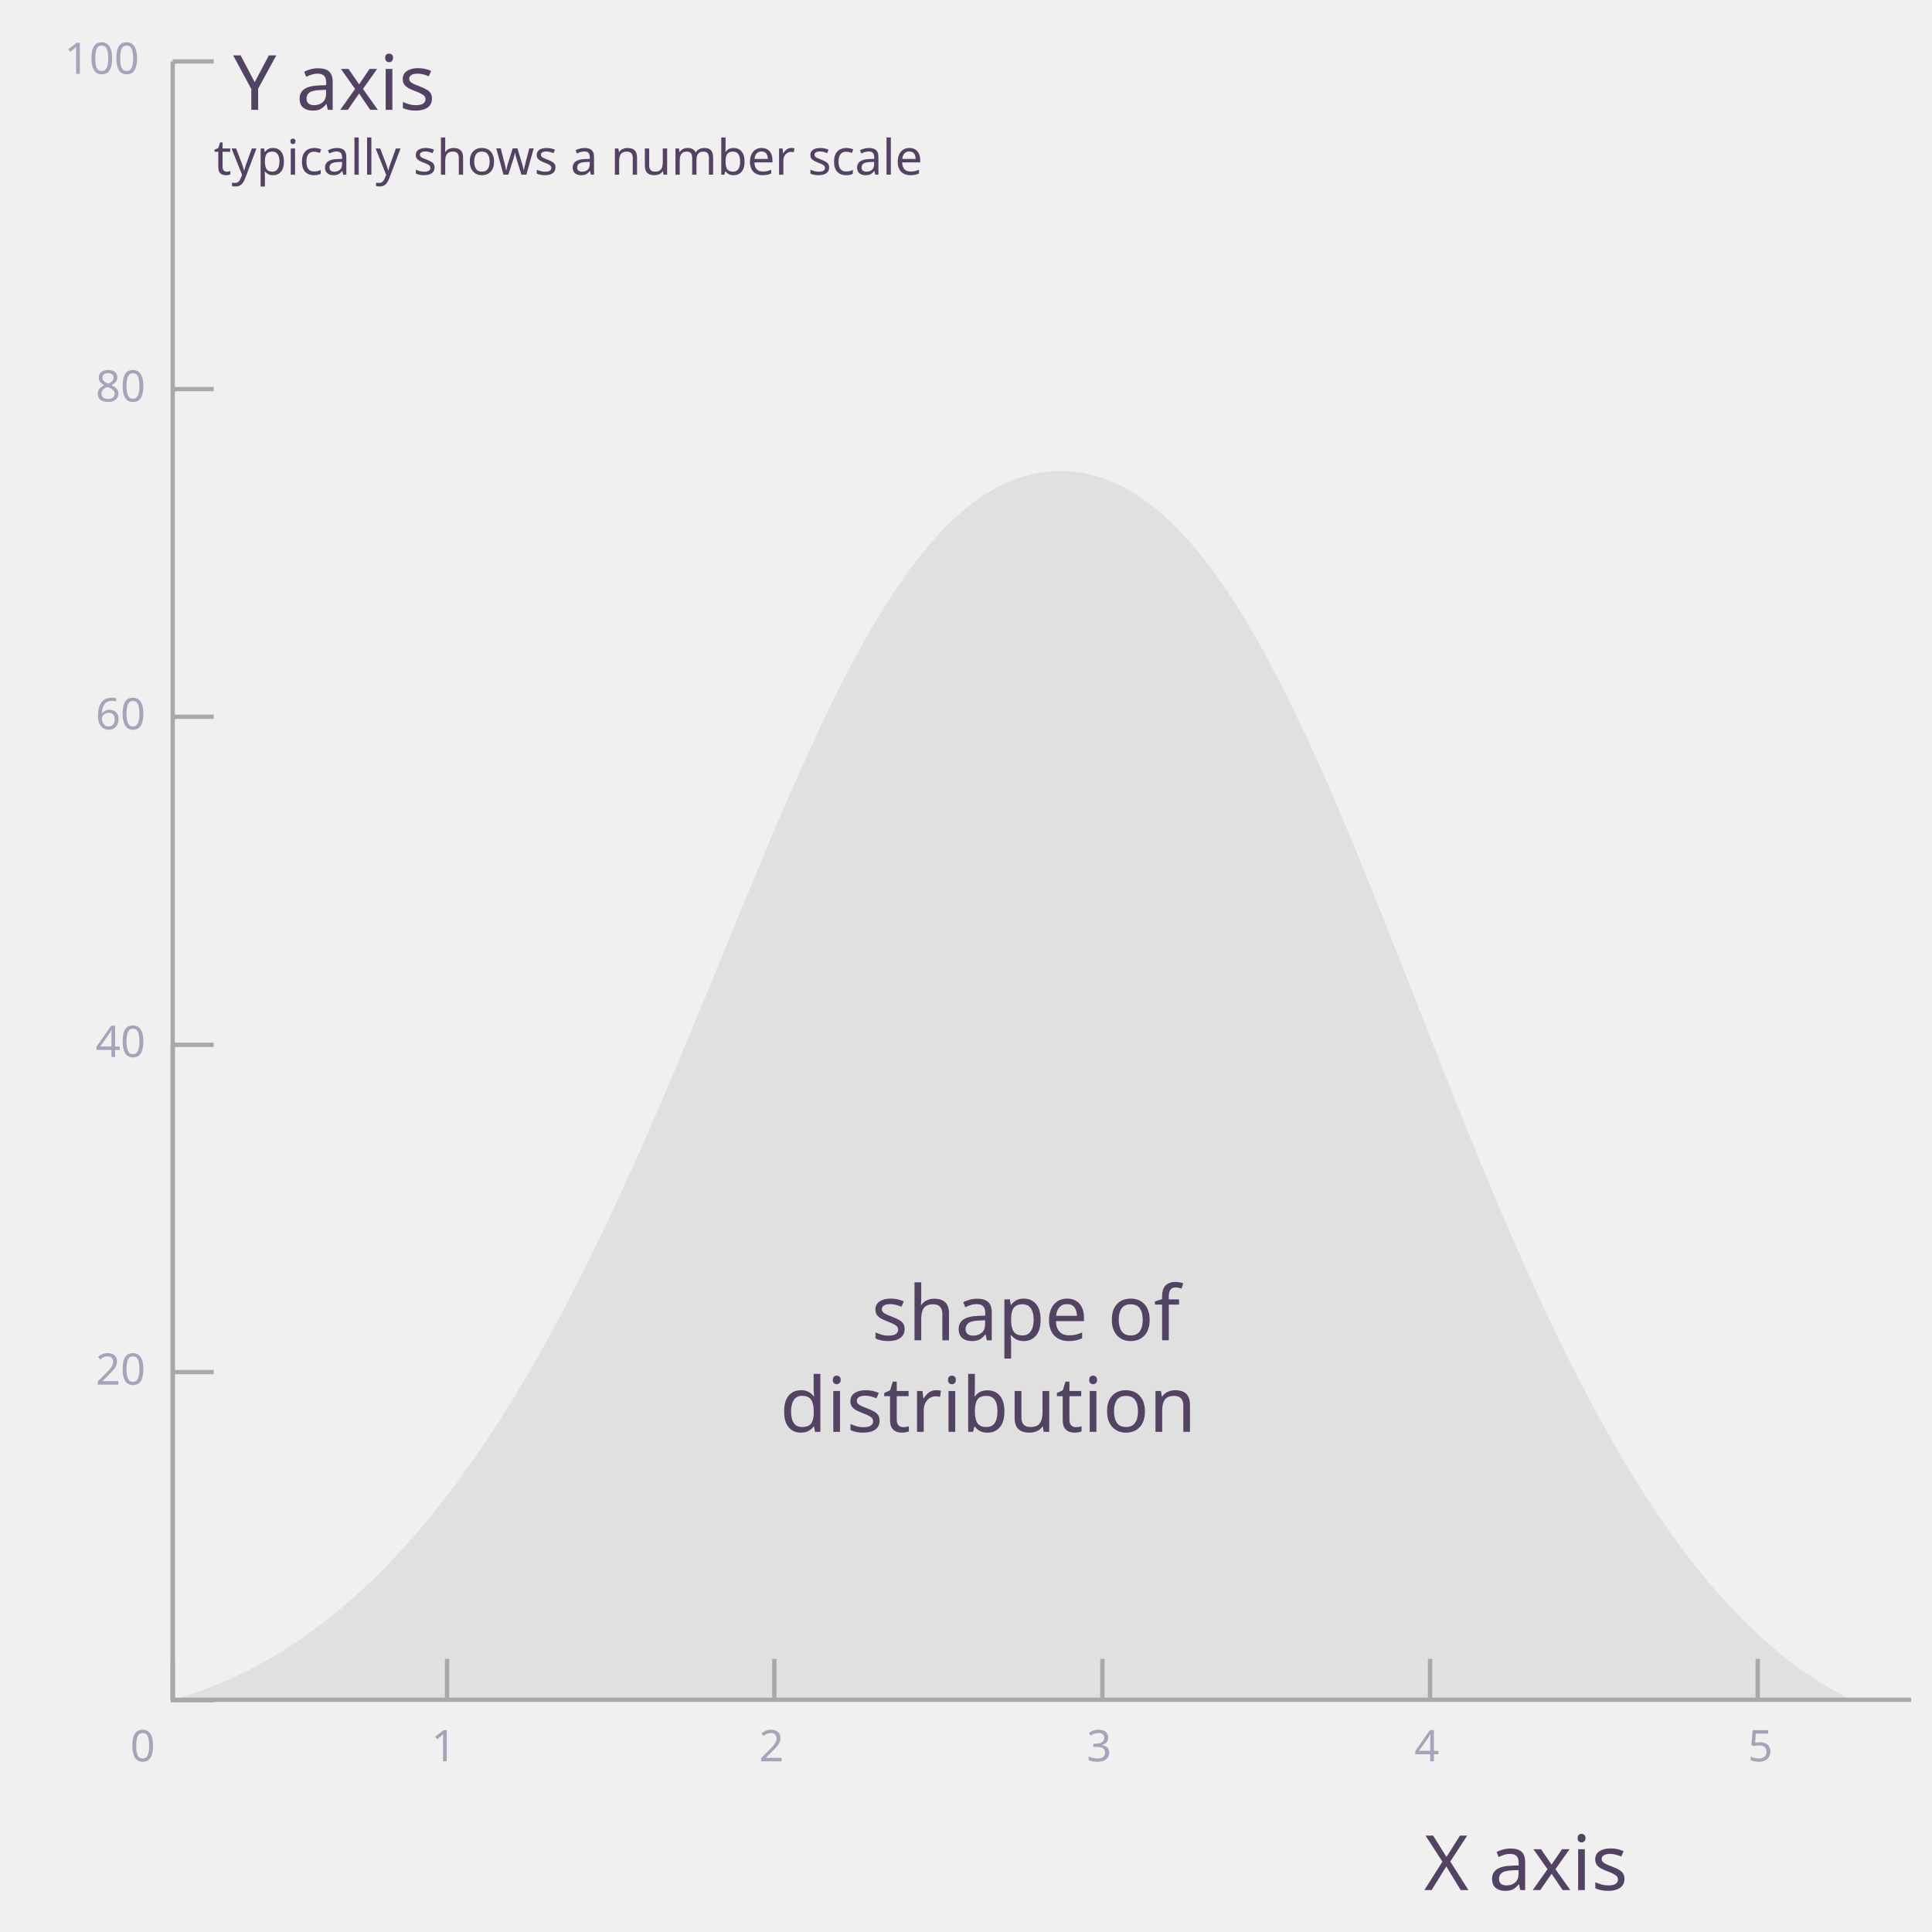
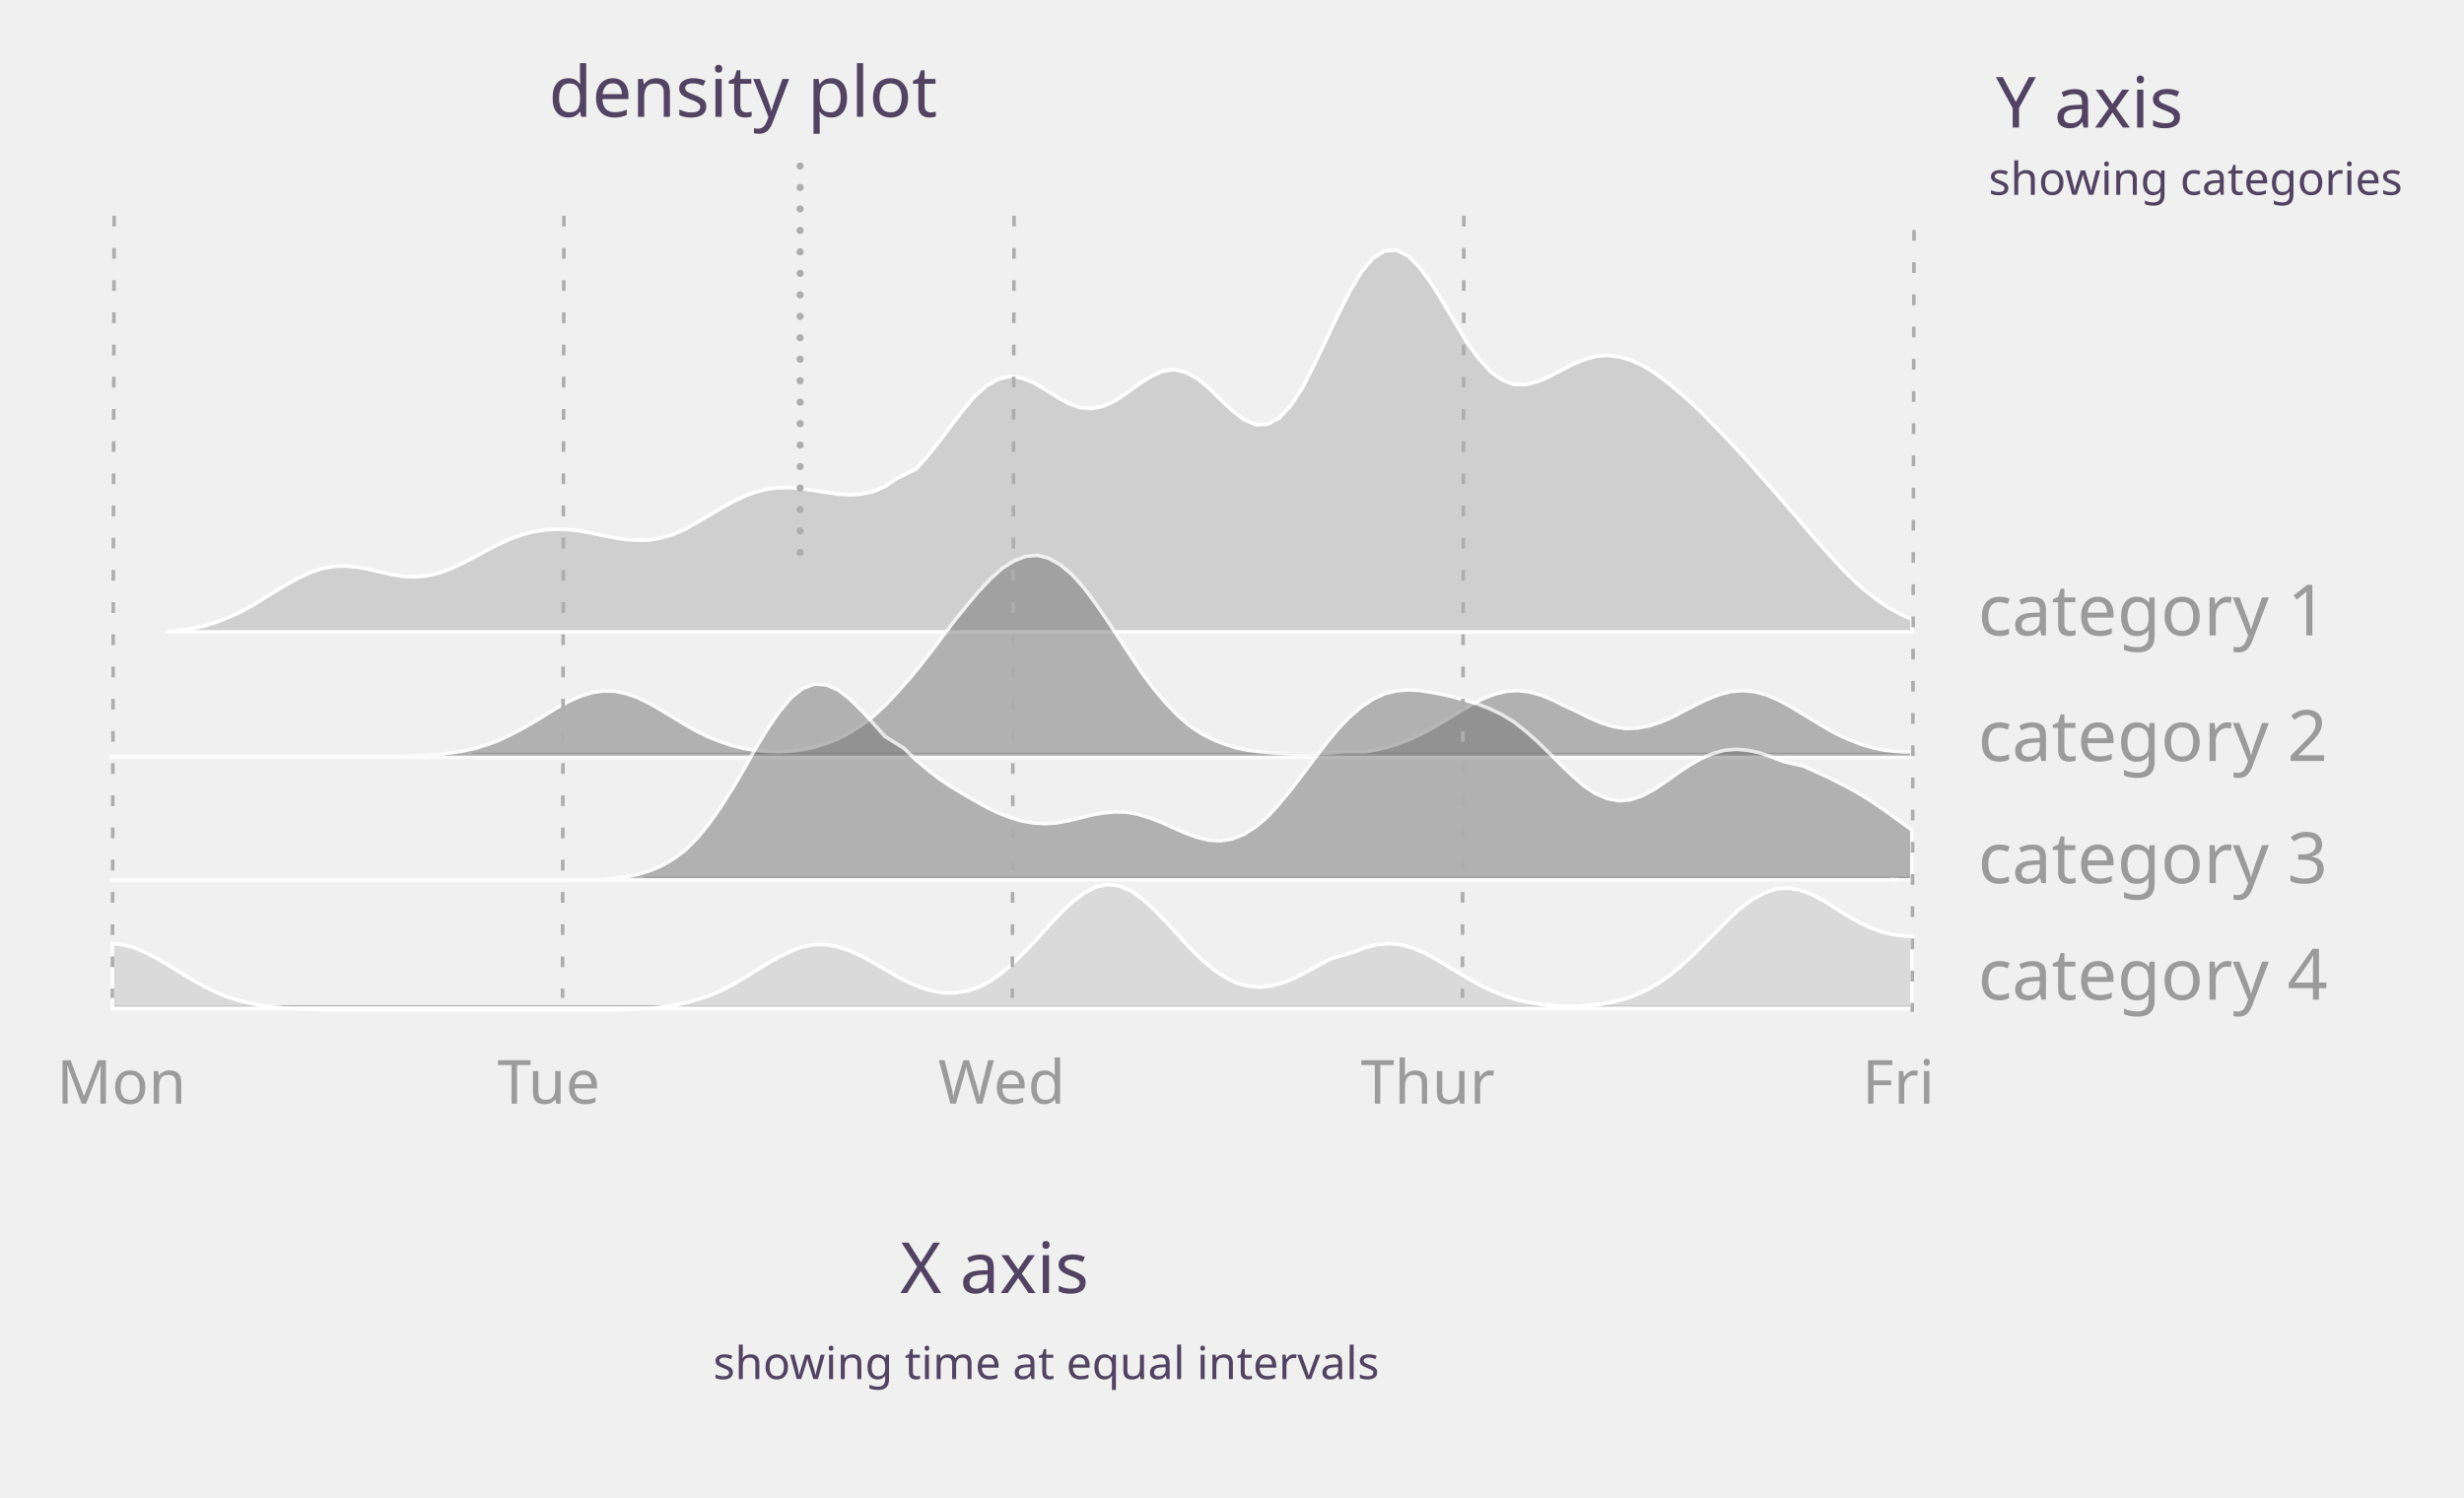
- <svg xmlns="http://www.w3.org/2000/svg" version="1.1" id="Layer_1" x="0px" y="0px" viewBox="0 0 500 500" style="enable-background:new 0 0 500 500;" xml:space="preserve">
+ <svg xmlns="http://www.w3.org/2000/svg" xmlns:xlink="http://www.w3.org/1999/xlink" version="1.1" id="Layer_1" x="0px" y="0px" viewBox="0 0 688.6 418.5" style="enable-background:new 0 0 688.6 418.5;" xml:space="preserve">
  <style type="text/css">
- 	.st0{fill:#E0E0E0;}
- 	.st1{fill:#A5A5B9;}
- 	.st2{font-family:'RobotoMono-Regular';}
- 	.st3{font-size:11.274px;}
- 	.st4{fill:none;stroke:#A8A8A8;stroke-width:1.105;stroke-miterlimit:10;}
- 	.st5{fill:#514361;}
- 	.st6{font-size:19.73px;}
- 	.st7{enable-background:new    ;}
- 	.st8{font-family:'Roboto-Italic';}
- 	.st9{font-size:12.684px;}
- 	.st10{opacity:0.14;fill:#E0E0E0;}
+ 	.st0{fill:#514361;}
+ 	.st1{font-family:'RobotoMono-Regular';}
+ 	.st2{font-size:19.73px;}
+ 	.st3{font-family:'Roboto-Italic';}
+ 	.st4{font-size:12.684px;}
+ 	.st5{fill:#9B9B9B;}
+ 	.st6{font-size:17px;}
+ 	.st7{font-size:19.785px;}
+ 	.st8{fill:none;}
+ 	.st9{clip-path:url(#SVGID_4_);}
+ 	.st10{fill:none;stroke:#AAAAAA;stroke-width:0.25;}
+ 	.st11{clip-path:url(#SVGID_6_);}
+ 	.st12{fill:#C1C1C1;fill-opacity:0.7;stroke:#FFFFFF;}
+ 	.st13{opacity:0.71;fill:#727272;fill-opacity:0.7;stroke:#FFFFFF;enable-background:new    ;}
+ 	.st14{fill:#D1D1D1;fill-opacity:0.7;stroke:#FFFFFF;}
+ 	.st15{fill:none;stroke:#ADADAD;stroke-dasharray:3,6;}
+ 	.st16{fill:none;stroke:#ADADAD;stroke-width:2;stroke-linecap:round;stroke-dasharray:0,6;}
</style>
-   <path class="st0" d="M46.1,439.5c129.4-38.1,149-317.6,228.4-317.6c77.2,0,103.3,268.6,204.5,317.9  C363.7,439.7,46.1,439.5,46.1,439.5z" />
-   <text transform="matrix(1 0 0 1 33.7056 455.8271)" class="st1 st2 st3">0</text>
-   <text transform="matrix(1 0 0 1 111.6216 455.8271)" class="st1 st2 st3">1</text>
-   <text transform="matrix(1 0 0 1 196.4292 455.8271)" class="st1 st2 st3">2</text>
-   <text transform="matrix(1 0 0 1 281.2383 455.8271)" class="st1 st2 st3">3</text>
-   <text transform="matrix(1 0 0 1 366.0449 455.8271)" class="st1 st2 st3">4</text>
-   <text transform="matrix(1 0 0 1 452.3643 455.8271)" class="st1 st2 st3">5</text>
-   <path class="st4" d="M44.7,439.9h449.9" />
-   <path class="st4" d="M44.7,439.9v-10.6" />
-   <path class="st4" d="M115.7,439.9v-10.6" />
-   <path class="st4" d="M200.4,439.9v-10.6" />
-   <path class="st4" d="M285.3,439.9v-10.6" />
-   <path class="st4" d="M370.1,439.9v-10.6" />
-   <path class="st4" d="M454.9,439.9v-10.6" />
-   <text transform="matrix(1 0 0 1 24.7476 358.3506)" class="st1 st2 st3">20</text>
-   <text transform="matrix(1 0 0 1 24.7476 273.5439)" class="st1 st2 st3">40</text>
-   <text transform="matrix(1 0 0 1 24.7476 188.7349)" class="st1 st2 st3">60</text>
-   <text transform="matrix(1 0 0 1 24.7476 103.9272)" class="st1 st2 st3">80</text>
-   <text transform="matrix(1 0 0 1 16.6646 19.1196)" class="st1 st2 st3">100</text>
-   <path class="st4" d="M44.7,439.9V15.9" />
-   <path class="st4" d="M44.7,270.4v169.6h10.6" />
-   <path class="st4" d="M44.7,355.1h10.6" />
-   <path class="st4" d="M44.7,185.5h10.6" />
-   <path class="st4" d="M44.7,270.4h10.6" />
-   <path class="st4" d="M44.7,100.7h10.6" />
-   <path class="st4" d="M44.7,15.9h10.6" />
-   <text transform="matrix(1 0 0 1 60.3364 28.4214)" class="st5 st2 st6">Y axis</text>
-   <text transform="matrix(1 0 0 1 225.5527 346.8604)" class="st7">
-     <tspan x="0" y="0" class="st5 st2 st6">shape of</tspan>
-     <tspan x="-23.7" y="23.7" class="st5 st2 st6">distribution</tspan>
-   </text>
-   <text transform="matrix(1 0 0 1 55.3247 45.2173)" class="st5 st8 st9">typically shows a number scale</text>
-   <text transform="matrix(1 0 0 1 368.5508 489.1475)" class="st5 st2 st6">X axis</text>
-   <path class="st10" d="M46.1,439.5" />
+   <text transform="matrix(1 0 0 1 557.7758 35.6462)" class="st0 st1 st2">Y axis</text>
+   <text transform="matrix(1 0 0 1 153.3633 32.6465)" class="st0 st1 st2">density plot</text>
+   <text transform="matrix(1 0 0 1 555.7641 54.4421)" class="st0 st3 st4">showing categories</text>
+   <text transform="matrix(1 0 0 1 199.3175 385.4254)" class="st0 st3 st4">showing time at equal intervals</text>
+   <text transform="matrix(1 0 0 1 251.5567 361.3791)" class="st0 st1 st2">X axis</text>
+   <g id="labels">
+     <text transform="matrix(1 0 0 1 15.8196 308.4523)" class="st5 st1 st6">Mon</text>
+     <text transform="matrix(1 0 0 1 138.9964 308.4525)" class="st5 st1 st6">Tue</text>
+     <text transform="matrix(1 0 0 1 262.1731 308.4525)" class="st5 st1 st6">Wed</text>
+     <text transform="matrix(1 0 0 1 380.2497 308.4525)" class="st5 st1 st6">Thur</text>
+     <text transform="matrix(1 0 0 1 520.4011 308.4518)" class="st5 st1 st6">Fri</text>
+     <text transform="matrix(1 0 0 1 552.7643 177.5777)" class="st5 st1 st7">category 1</text>
+     <text transform="matrix(1 0 0 1 552.7643 212.6777)" class="st5 st1 st7">category 2</text>
+     <text transform="matrix(1 0 0 1 552.7643 246.8208)" class="st5 st1 st7">category 3</text>
+     <text transform="matrix(1 0 0 1 552.7643 279.3812)" class="st5 st1 st7">category 4</text>
+   </g>
+   <g id="density_plots">
+     <g transform="translate(0,60)">
+       <g>
+         <g>
+           <defs>
+             <polyline id="SVGID_1_" points="534.6,116.6 31,116.6 31,81.9      " />
+           </defs>
+           <clipPath id="SVGID_2_">
+             <use xlink:href="#SVGID_1_" style="overflow:visible;" />
+           </clipPath>
+         </g>
+       </g>
+     </g>
+     <g transform="translate(0,80)">
+       <path class="st8" d="M31,96.6h503.6v34.7H31V96.6z" />
+       <g>
+         <g>
+           <defs>
+             <rect id="SVGID_3_" x="31" y="96.6" width="503.6" height="34.7" />
+           </defs>
+           <clipPath id="SVGID_4_">
+             <use xlink:href="#SVGID_3_" style="overflow:visible;" />
+           </clipPath>
+           <g class="st9">
+             <line class="st10" x1="132" y1="130.5" x2="534.6" y2="130.5" />
+           </g>
+         </g>
+       </g>
+     </g>
+     <g transform="translate(0,100)">
+       <path class="st8" d="M31,111.4h503.6v34.7H31V111.4z" />
+       <g>
+         <g>
+           <defs>
+             <rect id="SVGID_5_" x="31" y="111.4" width="503.6" height="34.7" />
+           </defs>
+           <clipPath id="SVGID_6_">
+             <use xlink:href="#SVGID_5_" style="overflow:visible;" />
+           </clipPath>
+           <g class="st11">
+             <line class="st10" x1="180" y1="145.2" x2="534.6" y2="145.2" />
+           </g>
+         </g>
+       </g>
+     </g>
+     <g>
+       <g>
+         <line class="st10" x1="31.9" y1="281.1" x2="534.6" y2="281.1" />
+       </g>
+     </g>
+   </g>
+   <g>
+     <polygon class="st12" points="534.3,173.1 531.2,171.7 527.9,169.9 524.6,167.7 521.3,165.1 518,162.2 514.8,158.9 511.5,155.4    508.2,151.7 504.9,147.9 501.7,144.1 498.4,140.3 495.1,136.5 491.8,132.8 488.6,129.1 485.3,125.5 482,122 478.7,118.6    475.5,115.3 472.2,112.2 468.9,109.3 465.6,106.6 462.4,104.2 459.1,102.2 455.8,100.7 452.5,99.7 449.2,99.3 446,99.6    442.7,100.5 439.4,101.9 436.1,103.6 432.9,105.3 429.6,106.7 426.3,107.5 423,107.4 419.8,106.2 416.5,103.8 413.2,100.2    409.9,95.6 406.7,90.3 403.4,84.7 400.1,79.4 396.8,74.9 393.6,71.6 390.3,69.9 387,70.1 383.7,72.2 380.4,76.1 377.2,81.5    373.9,88 370.6,95 367.3,101.9 364.1,108.2 360.8,113.3 357.5,116.8 354.2,118.6 351,118.7 347.7,117.3 344.4,114.8 341.1,111.7    337.9,108.5 334.6,105.8 331.3,104 328,103.3 324.8,103.8 321.5,105.3 318.2,107.4 314.9,109.8 311.7,112 308.4,113.5 305.1,114.2    301.8,113.9 298.5,112.7 295.3,110.9 292,108.8 288.7,106.9 285.4,105.6 282.2,105.2 278.9,106 275.6,107.9 272.3,110.9    269.1,114.7 265.8,119 262.5,123.4 259.2,127.5 256,131.1 250.5,133.8 247.3,136 244,137.4 240.7,138.1 237.4,138.3 234.2,138.1    230.9,137.6 227.6,137.1 224.3,136.6 221.1,136.3 217.8,136.3 214.5,136.7 211.2,137.5 208,138.7 204.7,140.3 201.4,142.1    198.1,144.1 194.8,146 191.6,147.8 188.3,149.3 185,150.3 181.7,150.9 178.5,151 175.2,150.8 171.9,150.3 168.6,149.7 165.4,149    162.1,148.4 158.8,148 155.5,147.9 152.3,148.1 149,148.6 145.7,149.5 142.4,150.7 139.2,152.2 135.9,153.9 132.6,155.7    129.3,157.4 126.1,158.9 122.8,160.1 119.5,160.9 116.2,161.2 112.9,161.1 109.7,160.6 106.4,159.9 103.1,159.1 99.8,158.5    96.6,158.2 93.3,158.3 90,158.9 86.7,160 83.5,161.5 80.2,163.3 76.9,165.3 73.6,167.3 70.4,169.3 67.1,171.1 63.8,172.6    60.5,173.9 57.3,174.9 54,175.6 50.7,176.1 47.4,176.5 46.3,176.6 47.8,176.6 51.1,176.6 54.4,176.6 57.7,176.6 60.9,176.6    64.2,176.6 67.5,176.6 70.8,176.6 74.6,176.6 77.8,176.6 81.1,176.6 84.4,176.6 87.7,176.6 90.9,176.6 94.2,176.6 97.5,176.6    100.8,176.6 104.1,176.6 107.3,176.6 110.6,176.6 113.9,176.6 117.2,176.6 120.4,176.6 123.7,176.6 127,176.6 130.3,176.6    133.6,176.6 137.4,176.6 140.7,176.6 144,176.6 147.2,176.6 150.5,176.6 153.8,176.6 157.1,176.6 160.3,176.6 163.6,176.6    166.9,176.6 170.2,176.6 173.5,176.6 176.7,176.6 180,176.6 183.3,176.6 186.6,176.6 189.8,176.6 193.1,176.6 196.5,176.6    200.2,176.6 203.5,176.6 206.7,176.6 210,176.6 213.3,176.6 216.6,176.6 219.9,176.6 223.1,176.6 226.4,176.6 229.7,176.6    233,176.6 236.2,176.6 239.5,176.6 242.8,176.6 246.1,176.6 249.3,176.6 252.6,176.6 256,176.6 259.8,176.6 263,176.6 266.3,176.6    269.6,176.6 272.9,176.6 276.1,176.6 279.4,176.6 282.7,176.6 286,176.6 289.3,176.6 292.5,176.6 295.8,176.6 299.1,176.6    302.4,176.6 305.6,176.6 308.9,176.6 312.2,176.6 315.5,176.6 318.8,176.6 322.6,176.6 325.9,176.6 329.2,176.6 332.4,176.6    335.7,176.6 339,176.6 342.3,176.6 345.5,176.6 348.8,176.6 352.1,176.6 355.4,176.6 358.7,176.6 361.9,176.6 365.2,176.6    368.5,176.6 371.8,176.6 375,176.6 378.3,176.6 381.7,176.6 385.4,176.6 388.7,176.6 391.9,176.6 395.2,176.6 398.5,176.6    401.8,176.6 405.1,176.6 408.3,176.6 411.6,176.6 414.9,176.6 418.2,176.6 421.4,176.6 424.7,176.6 428,176.6 431.3,176.6    434.5,176.6 437.8,176.6 441.2,176.6 445,176.6 448.2,176.6 451.5,176.6 454.8,176.6 458.1,176.6 461.3,176.6 464.6,176.6    467.9,176.6 471.2,176.6 474.5,176.6 477.7,176.6 481,176.6 484.3,176.6 487.6,176.6 490.8,176.6 494.1,176.6 497.4,176.6    500.7,176.6 504,176.6 507.7,176.6 511,176.6 514.3,176.6 517.6,176.6 520.9,176.6 524.1,176.6 527.4,176.6 530.7,176.6 534,176.6    534.3,176.6  " />
+   </g>
+   <polygon class="st13" points="534.3,210.1 532.9,210.2 529.6,210 526.3,209.6 523.1,208.9 519.8,207.9 516.5,206.6 513.2,205.1   510,203.3 506.7,201.3 503.4,199.3 500.1,197.3 496.9,195.6 493.6,194.2 490.3,193.3 487,193 483.7,193.3 480.5,194.1 477.2,195.4   473.9,197 470.6,198.7 467.4,200.4 464.1,201.8 460.8,202.9 457.5,203.5 454.3,203.6 451,203.1 447.7,202.1 444.4,200.7   441.2,199.1 437.3,197.3 434.1,195.7 430.8,194.3 427.5,193.4 424.2,193 421,193.2 417.7,194 414.4,195.3 411.1,197 407.9,198.9   404.6,200.9 401.3,202.9 398,204.7 394.8,206.3 391.5,207.6 388.2,208.7 384.9,209.5 381.7,210.1 375,210.1 371.8,210.4   368.5,210.6 365.2,210.7 361.9,210.7 358.7,210.6 355.4,210.4 352.1,210.1 348.8,209.7 345.5,209 342.3,208 339,206.7 335.7,205   332.4,202.8 329.2,200 325.9,196.6 322.6,192.7 319.3,188.3 316.1,183.5 312.8,178.5 309.5,173.5 306.2,168.7 303,164.4   299.7,160.7 296.4,157.9 293.1,156 289.9,155.2 286.6,155.5 283.3,156.8 280,158.9 276.8,161.8 273.5,165.3 270.2,169.2   266.9,173.3 263.6,177.6 260.4,181.9 257.1,186.1 253.8,190.1 250.5,193.8 247.3,197.2 244,200.2 240.7,202.7 237.4,204.8   234.2,206.5 230.9,207.8 227.6,208.8 224.3,209.5 221.1,209.9 217.8,210.1 214.5,210 211.2,209.7 208,209.2 204.7,208.4   201.4,207.3 198.1,206 194.8,204.4 191.6,202.6 188.3,200.6 185,198.6 181.7,196.7 178.5,195.1 175.2,193.9 171.9,193.2   168.6,193.1 165.4,193.6 162.1,194.6 158.8,196.1 155.5,197.9 152.3,199.9 149,201.9 145.7,203.8 142.4,205.5 139.2,207   135.9,208.2 132.6,209.2 129.3,209.9 126.1,210.4 122.8,210.8 119.5,211 116.2,211.2 112.9,211.3 109.7,211.4 106.4,211.4   103.1,211.4 99.8,211.4 96.6,211.4 93.3,211.4 90,211.4 86.7,211.4 83.5,211.4 80.2,211.4 76.9,211.4 73.6,211.4 70.4,211.4   67.1,211.4 63.8,211.4 60.5,211.4 57.3,211.4 54,211.4 50.7,211.4 47.4,211.4 44.1,211.4 40.9,211.4 37.6,211.4 34.3,211.4   31,211.4 31,211.7 34.7,211.7 38,211.7 41.3,211.7 44.5,211.7 47.8,211.7 51.1,211.7 54.4,211.7 57.7,211.7 60.9,211.7 64.2,211.7   67.5,211.7 70.8,211.7 74.6,211.7 77.8,211.7 81.1,211.7 84.4,211.7 87.7,211.7 90.9,211.7 94.2,211.7 97.5,211.7 100.8,211.7   104.1,211.7 107.3,211.7 110.6,211.7 113.9,211.7 117.2,211.7 120.4,211.7 123.7,211.7 127,211.7 130.3,211.7 133.6,211.7   137.4,211.7 140.7,211.7 144,211.7 147.2,211.7 150.5,211.7 153.8,211.7 157.1,211.7 160.3,211.7 163.6,211.7 166.9,211.7   170.2,211.7 173.5,211.7 176.7,211.7 180,211.7 183.3,211.7 186.6,211.7 189.8,211.7 193.1,211.7 196.5,211.7 200.2,211.7   203.5,211.7 206.7,211.7 210,211.7 213.3,211.7 216.6,211.7 219.9,211.7 223.1,211.7 226.4,211.7 229.7,211.7 233,211.7   236.2,211.7 239.5,211.7 242.8,211.7 246.1,211.7 249.3,211.7 252.6,211.7 256,211.7 259.8,211.7 263,211.7 266.3,211.7   269.6,211.7 272.9,211.7 276.1,211.7 279.4,211.7 282.7,211.7 286,211.7 289.3,211.7 292.5,211.7 295.8,211.7 299.1,211.7   302.4,211.7 305.6,211.7 308.9,211.7 312.2,211.7 315.5,211.7 318.8,211.7 322.6,211.7 325.9,211.7 329.2,211.7 332.4,211.7   335.7,211.7 339,211.7 342.3,211.7 345.5,211.7 348.8,211.7 352.1,211.7 355.4,211.7 358.7,211.7 361.9,211.7 365.2,211.7   368.5,211.7 371.8,211.7 375,211.7 378.3,211.7 381.7,211.7 385.4,211.7 388.7,211.7 391.9,211.7 395.2,211.7 398.5,211.7   401.8,211.7 405.1,211.7 408.3,211.7 411.6,211.7 414.9,211.7 418.2,211.7 421.4,211.7 424.7,211.7 428,211.7 431.3,211.7   434.5,211.7 437.8,211.7 441.2,211.7 445,211.7 448.2,211.7 451.5,211.7 454.8,211.7 458.1,211.7 461.3,211.7 464.6,211.7   467.9,211.7 471.2,211.7 474.5,211.7 477.7,211.7 481,211.7 484.3,211.7 487.6,211.7 490.8,211.7 494.1,211.7 497.4,211.7   500.7,211.7 504,211.7 507.7,211.7 511,211.7 514.3,211.7 517.6,211.7 520.9,211.7 524.1,211.7 527.4,211.7 530.7,211.7 534,211.7   534.3,211.7 " />
+   <g>
+     <polygon class="st13" points="534.3,231.9 533.5,231.4 530.2,229 526.9,226.6 523.7,224.4 520.4,222.3 517.1,220.4 513.8,218.7    510.6,217.1 507.3,215.6 504,214.1 498.3,212.8 495,211.5 491.8,210.4 488.5,209.7 485.2,209.4 481.9,209.7 478.7,210.6 475.4,212    472.1,213.9 468.8,216.1 465.6,218.4 462.3,220.6 459,222.4 455.7,223.5 452.5,223.8 449.2,223.2 445.9,221.8 442.6,219.6    439.4,216.8 436.1,213.6 432.8,210.3 429.5,207.1 426.2,204.2 423,201.7 419.7,199.7 416.4,198.1 413.1,196.8 409.9,195.8    406.6,194.9 403.3,194.1 400,193.5 396.8,193 393.5,192.8 390.2,193.1 386.9,193.9 383.7,195.4 380.4,197.6 377.1,200.4    373.8,203.9 370.6,207.8 367.3,212.1 364,216.5 360.7,220.8 357.4,224.8 354.2,228.3 350.9,231.1 347.6,233.2 344.3,234.5    341.1,235 337.8,234.8 334.5,234 331.2,232.8 328,231.4 324.7,229.9 321.4,228.6 318.1,227.6 314.9,227 311.6,226.9 308.3,227.2    305,227.8 301.8,228.6 298.5,229.4 295.2,230 291.9,230.2 288.7,230 285.4,229.4 282.1,228.4 278.8,227.1 275.5,225.5 272.3,223.7    269,221.8 265.7,219.8 262.4,217.6 259.2,215.1 255.9,212.3 252.6,209.1 247.3,205.8 244,202.1 240.7,198.5 237.4,195.3    234.2,192.8 230.9,191.4 227.6,191.2 224.3,192.4 221.1,195 217.8,198.9 214.5,203.7 211.2,209.1 208,214.8 204.7,220.4    201.4,225.6 198.1,230.3 194.8,234.3 191.6,237.5 188.3,240 185,241.9 181.7,243.3 178.5,244.3 175.2,245 171.9,245.4 168.6,245.7    165.4,245.9 166.9,245.9 170.2,245.9 173.5,245.9 176.7,245.9 180,245.9 183.3,245.9 186.6,245.9 189.8,245.9 193.1,245.9    196.5,245.9 200.2,245.9 203.5,245.9 206.7,245.9 210,245.9 213.3,245.9 216.6,245.9 219.9,245.9 223.1,245.9 226.4,245.9    229.7,245.9 233,245.9 236.2,245.9 239.5,245.9 242.8,245.9 246.1,245.9 249.3,245.9 252.6,245.9 256,245.9 259.8,245.9 263,245.9    266.3,245.9 269.6,245.9 272.9,245.9 276.1,245.9 279.4,245.9 282.7,245.9 286,245.9 289.3,245.9 292.5,245.9 295.8,245.9    299.1,245.9 302.4,245.9 305.6,245.9 308.9,245.9 312.2,245.9 315.5,245.9 318.8,245.9 322.6,245.9 325.9,245.9 329.2,245.9    332.4,245.9 335.7,245.9 339,245.9 342.3,245.9 345.5,245.9 348.8,245.9 352.1,245.9 355.4,245.9 358.7,245.9 361.9,245.9    365.2,245.9 368.5,245.9 371.8,245.9 375,245.9 378.3,245.9 381.7,245.9 385.4,245.9 388.7,245.9 391.9,245.9 395.2,245.9    398.5,245.9 401.8,245.9 405.1,245.9 408.3,245.9 411.6,245.9 414.9,245.9 418.2,245.9 421.4,245.9 424.7,245.9 428,245.9    431.3,245.9 434.5,245.9 437.8,245.9 441.2,245.9 445,245.9 448.2,245.9 451.5,245.9 454.8,245.9 458.1,245.9 461.3,245.9    464.6,245.9 467.9,245.9 471.2,245.9 474.5,245.9 477.7,245.9 481,245.9 484.3,245.9 487.6,245.9 490.8,245.9 494.1,245.9    497.4,245.9 500.7,245.9 504,245.9 507.7,245.9 511,245.9 514.3,245.9 517.6,245.9 520.9,245.9 524.1,245.9 527.4,245.9    530.7,245.9 534,245.9 534.3,245.9  " />
+     <polygon class="st13" points="160.3,245.9 157.1,245.9 153.8,245.9 150.5,245.9 147.2,245.9 144,245.9 140.7,245.9 137.4,245.9    133.6,245.9 130.3,245.9 127,245.9 123.7,245.9 120.4,245.9 117.2,245.9 113.9,245.9 110.6,245.9 107.3,245.9 104.1,245.9    100.8,245.9 97.5,245.9 94.2,245.9 90.9,245.9 87.7,245.9 84.4,245.9 81.1,245.9 77.8,245.9 74.6,245.9 70.8,245.9 67.5,245.9    64.2,245.9 60.9,245.9 57.7,245.9 54.4,245.9 51.1,245.9 47.8,245.9 44.5,245.9 41.3,245.9 38,245.9 34.7,245.9 31,245.9 31,246.1    34.3,246.1 37.6,246.1 40.9,246.1 44.1,246.1 47.4,246.1 50.7,246.1 54,246.1 57.3,246.1 60.5,246.1 63.8,246.1 67.1,246.1    70.4,246.1 73.6,246.1 76.9,246.1 80.2,246.1 83.5,246.1 86.7,246.1 90,246.1 93.3,246.1 96.6,246.1 99.8,246.1 103.1,246.1    106.4,246.1 109.7,246.1 112.9,246.1 116.2,246.1 119.5,246.1 122.8,246.1 126.1,246.1 129.3,246.1 132.6,246.1 135.9,246.1    139.2,246.1 142.4,246.1 145.7,246.1 149,246.1 152.3,246.1 155.5,246.1 158.8,246.1 162.1,246 165.4,245.9 163.6,245.9  " />
+     <polygon class="st13" points="528.8,245.9 530.7,245.9 528.8,245.8  " />
+   </g>
+   <g>
+     <polygon class="st14" points="76.9,281.5 73.6,281.1 70.4,280.5 67.1,279.7 63.8,278.7 60.5,277.4 57.3,275.8 54,274 50.7,272    47.4,270 44.1,268 40.9,266.3 37.6,264.9 34.3,264 31.4,263.7 31.4,281.9 34.7,281.9 38,281.9 41.3,281.9 44.5,281.9 47.8,281.9    51.1,281.9 54.4,281.9 57.7,281.9 60.9,281.9 64.2,281.9 67.5,281.9 70.8,281.9 74.6,281.9 77.8,281.9 81.1,281.9 81.8,281.9    80.2,281.8  " />
+     <polygon class="st14" points="31,263.7 31.4,263.7 31.4,263.7  " />
+     <polygon class="st14" points="534.3,261.6 532.3,261.6 529,261.2 525.7,260.4 522.5,259.2 519.2,257.6 515.9,255.7 512.6,253.6    509.4,251.6 506.1,249.9 502.8,248.7 499.5,248.2 496.2,248.5 493,249.6 489.7,251.4 486.4,253.9 483.1,256.9 479.9,260.2    476.6,263.5 473.3,266.8 470,269.8 466.8,272.5 463.5,274.8 460.2,276.7 456.9,278.2 453.7,279.3 450.4,280.1 447.1,280.7    443.8,281 440.6,281.2 437.3,281.2 434,281 430.7,280.7 427.5,280.2 424.2,279.5 420.9,278.5 417.6,277.2 414.3,275.7 411.1,273.9    407.8,272 404.5,270 401.2,268 398,266.3 394.7,264.9 391.4,264 388.1,263.7 384.9,264 381.6,264.8 378.3,266.1 371.8,268    368.5,269.8 365.2,271.6 361.9,273.3 358.7,274.6 355.4,275.5 352.1,275.9 348.8,275.6 345.5,274.7 342.3,273.1 339,270.9    335.7,268.1 332.4,264.8 329.2,261.3 325.9,257.7 322.6,254.3 319.3,251.3 316.1,249 312.8,247.6 309.5,247.2 306.2,247.9    303,249.6 299.7,252.1 296.4,255.2 293.1,258.7 289.9,262.3 286.6,265.8 283.3,269.1 280,271.9 276.8,274.2 273.5,275.9 270.2,277    266.9,277.5 263.6,277.5 260.4,276.9 257.1,275.9 253.8,274.5 250.5,272.8 247.3,270.9 244,269 240.7,267.2 237.4,265.7    234.2,264.6 230.9,264 227.6,264 224.3,264.6 221.1,265.8 217.8,267.4 214.5,269.3 211.2,271.3 208,273.3 204.7,275.2 201.4,276.9    198.1,278.3 194.8,279.4 191.6,280.3 188.3,281 185,281.5 181.7,281.8 180.1,281.9 183.3,281.9 186.6,281.9 189.8,281.9    193.1,281.9 196.5,281.9 200.2,281.9 203.5,281.9 206.7,281.9 210,281.9 213.3,281.9 216.6,281.9 219.9,281.9 223.1,281.9    226.4,281.9 229.7,281.9 233,281.9 236.2,281.9 239.5,281.9 242.8,281.9 246.1,281.9 249.3,281.9 252.6,281.9 256,281.9    259.8,281.9 263,281.9 266.3,281.9 269.6,281.9 272.9,281.9 276.1,281.9 279.4,281.9 282.7,281.9 286,281.9 289.3,281.9    292.5,281.9 295.8,281.9 299.1,281.9 302.4,281.9 305.6,281.9 308.9,281.9 312.2,281.9 315.5,281.9 318.8,281.9 322.6,281.9    325.9,281.9 329.2,281.9 332.4,281.9 335.7,281.9 339,281.9 342.3,281.9 345.5,281.9 348.8,281.9 352.1,281.9 355.4,281.9    358.7,281.9 361.9,281.9 365.2,281.9 368.5,281.9 371.8,281.9 375,281.9 378.3,281.9 381.7,281.9 385.4,281.9 388.7,281.9    391.9,281.9 395.2,281.9 398.5,281.9 401.8,281.9 405.1,281.9 408.3,281.9 411.6,281.9 414.9,281.9 418.2,281.9 421.4,281.9    424.7,281.9 428,281.9 431.3,281.9 434.5,281.9 437.8,281.9 441.2,281.9 445,281.9 448.2,281.9 451.5,281.9 454.8,281.9    458.1,281.9 461.3,281.9 464.6,281.9 467.9,281.9 471.2,281.9 474.5,281.9 477.7,281.9 481,281.9 484.3,281.9 487.6,281.9    490.8,281.9 494.1,281.9 497.4,281.9 500.7,281.9 504,281.9 507.7,281.9 511,281.9 514.3,281.9 517.6,281.9 520.9,281.9    524.1,281.9 527.4,281.9 530.7,281.9 534,281.9 534.3,281.9  " />
+     <polygon class="st14" points="176.7,281.9 173.5,281.9 170.2,281.9 166.9,281.9 163.6,281.9 160.3,281.9 157.1,281.9 153.8,281.9    150.5,281.9 147.2,281.9 144,281.9 140.7,281.9 137.4,281.9 133.6,281.9 130.3,281.9 127,281.9 123.7,281.9 120.4,281.9    117.2,281.9 113.9,281.9 110.6,281.9 107.3,281.9 104.1,281.9 100.8,281.9 97.5,281.9 94.2,281.9 90.9,281.9 87.7,281.9    84.4,281.9 81.8,281.9 83.5,282 86.7,282.1 90,282.2 93.3,282.2 96.6,282.2 99.8,282.2 103.1,282.2 106.4,282.2 109.7,282.2    112.9,282.2 116.2,282.2 119.5,282.2 122.8,282.2 126.1,282.2 129.3,282.2 132.6,282.2 135.9,282.2 139.2,282.2 142.4,282.2    145.7,282.2 149,282.2 152.3,282.2 155.5,282.2 158.8,282.2 162.1,282.2 165.4,282.2 168.6,282.2 171.9,282.2 175.2,282.1    178.5,282 180.1,281.9 180,281.9  " />
+   </g>
+   <line class="st15" x1="31.9" y1="60.3" x2="31.4" y2="278.9" />
+   <line class="st15" x1="157.6" y1="60.3" x2="157.2" y2="278.9" />
+   <line class="st15" x1="283.4" y1="60.3" x2="282.9" y2="278.9" />
+   <line class="st15" x1="409.1" y1="60.3" x2="408.7" y2="278.9" />
+   <line class="st15" x1="534.9" y1="64.3" x2="534.4" y2="282.8" />
+   <line class="st16" x1="223.6" y1="46.4" x2="223.6" y2="155.2" />
</svg>
